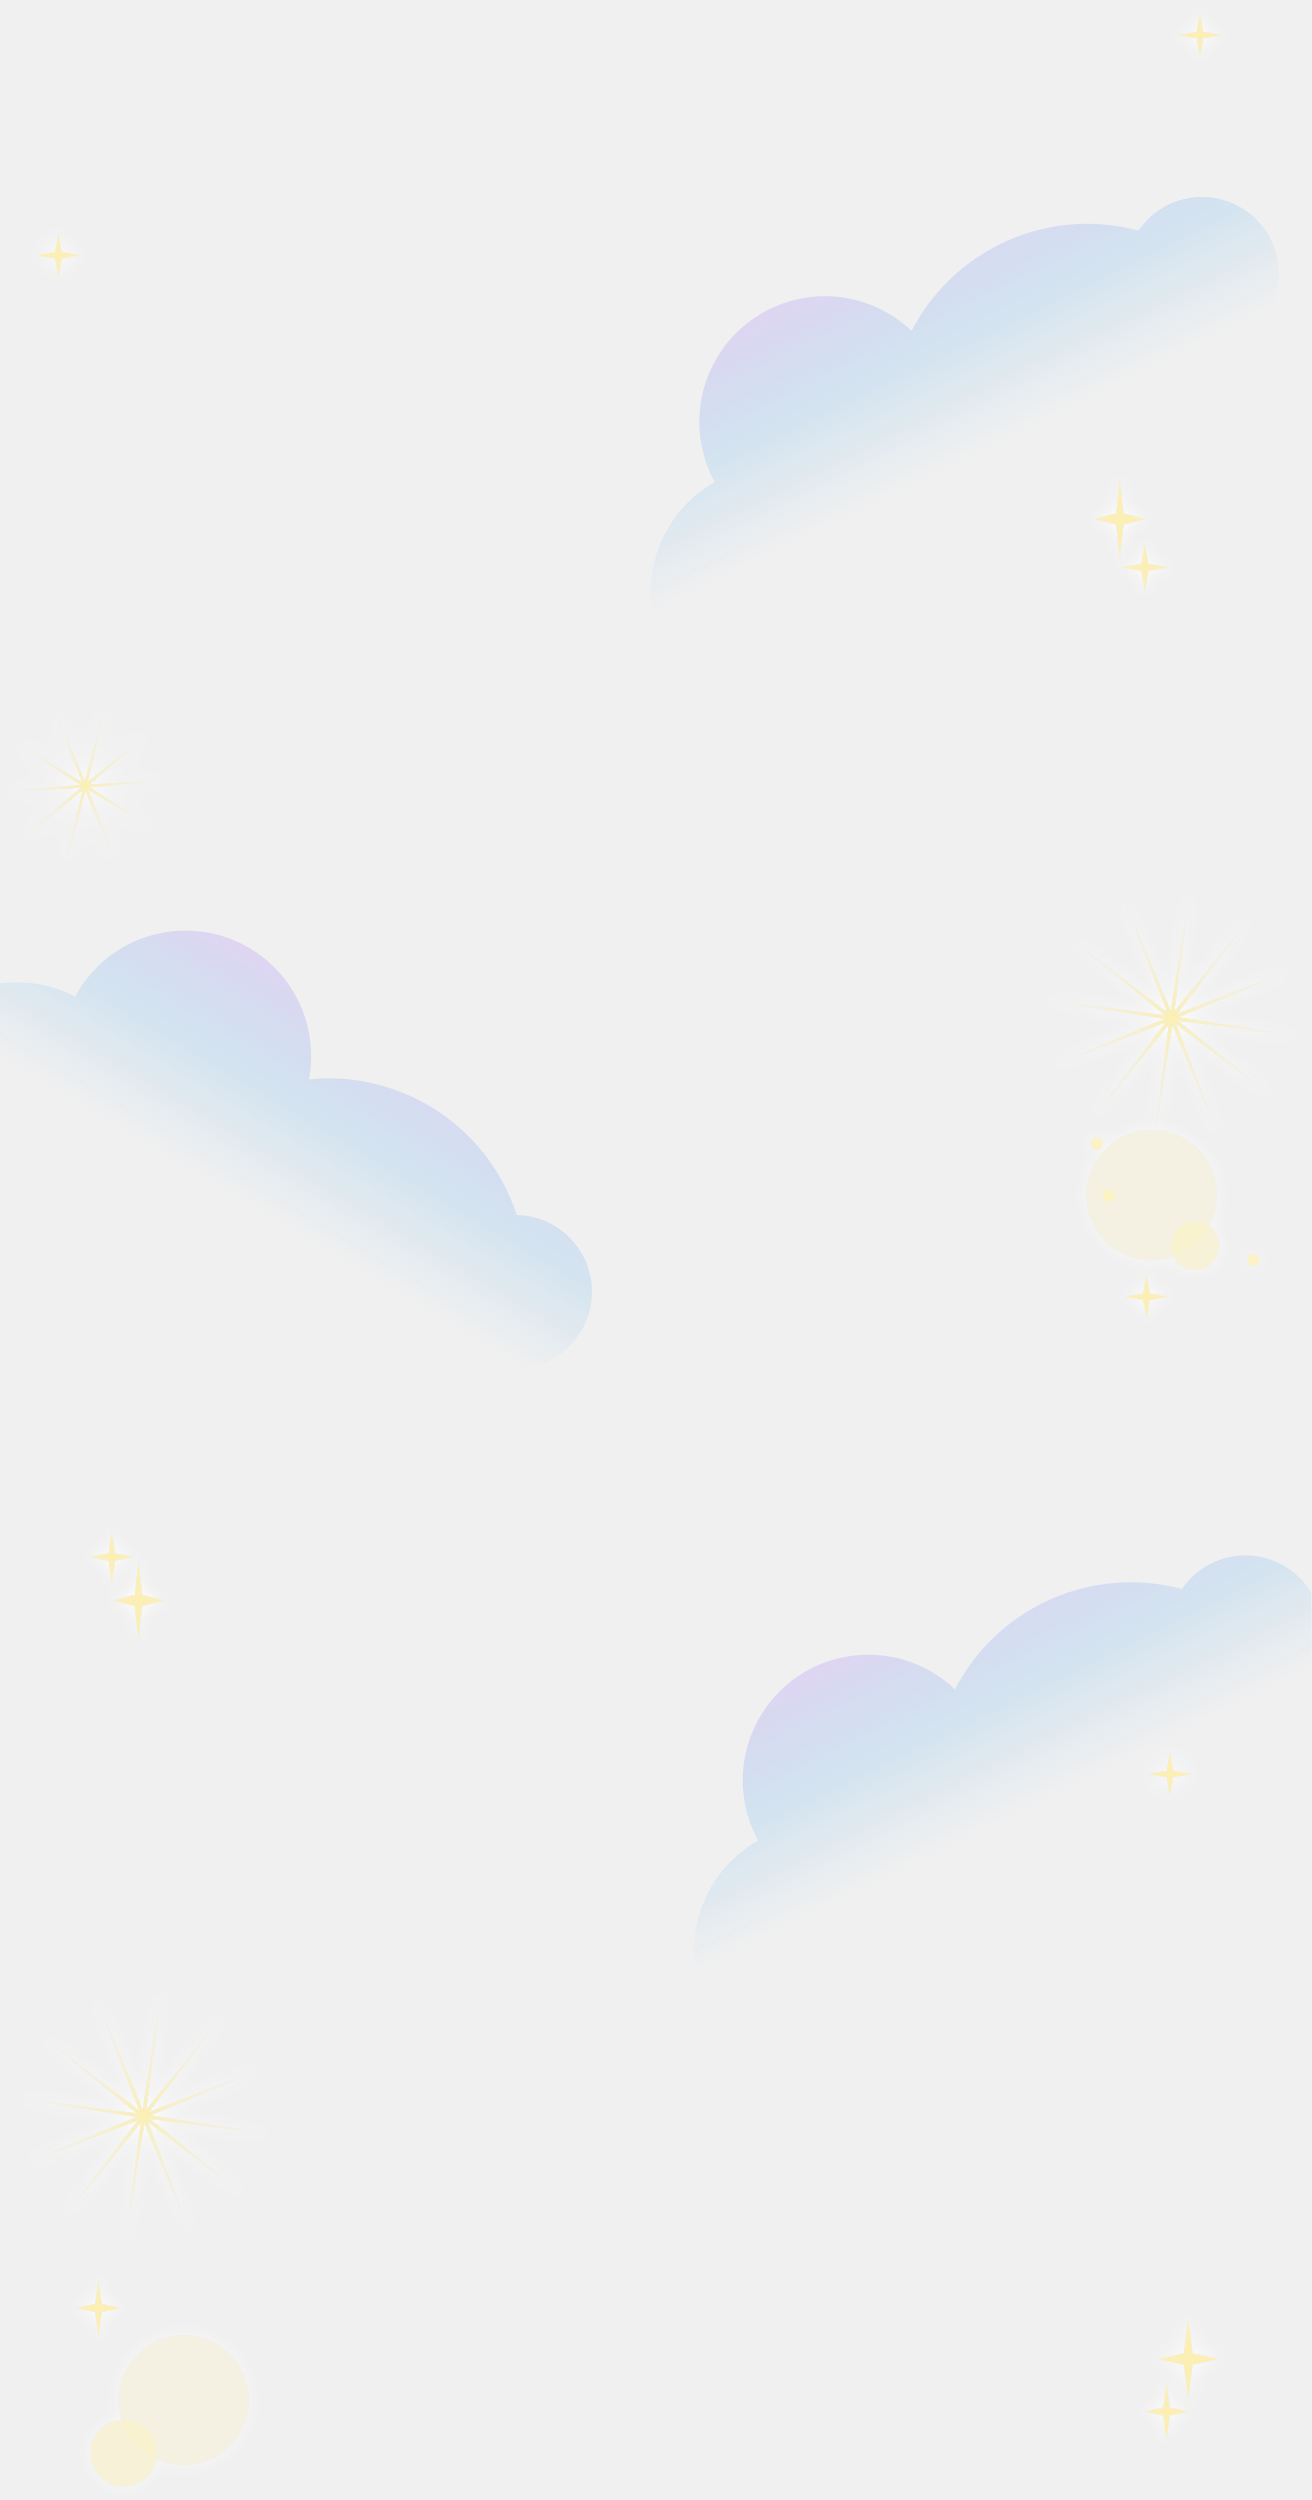
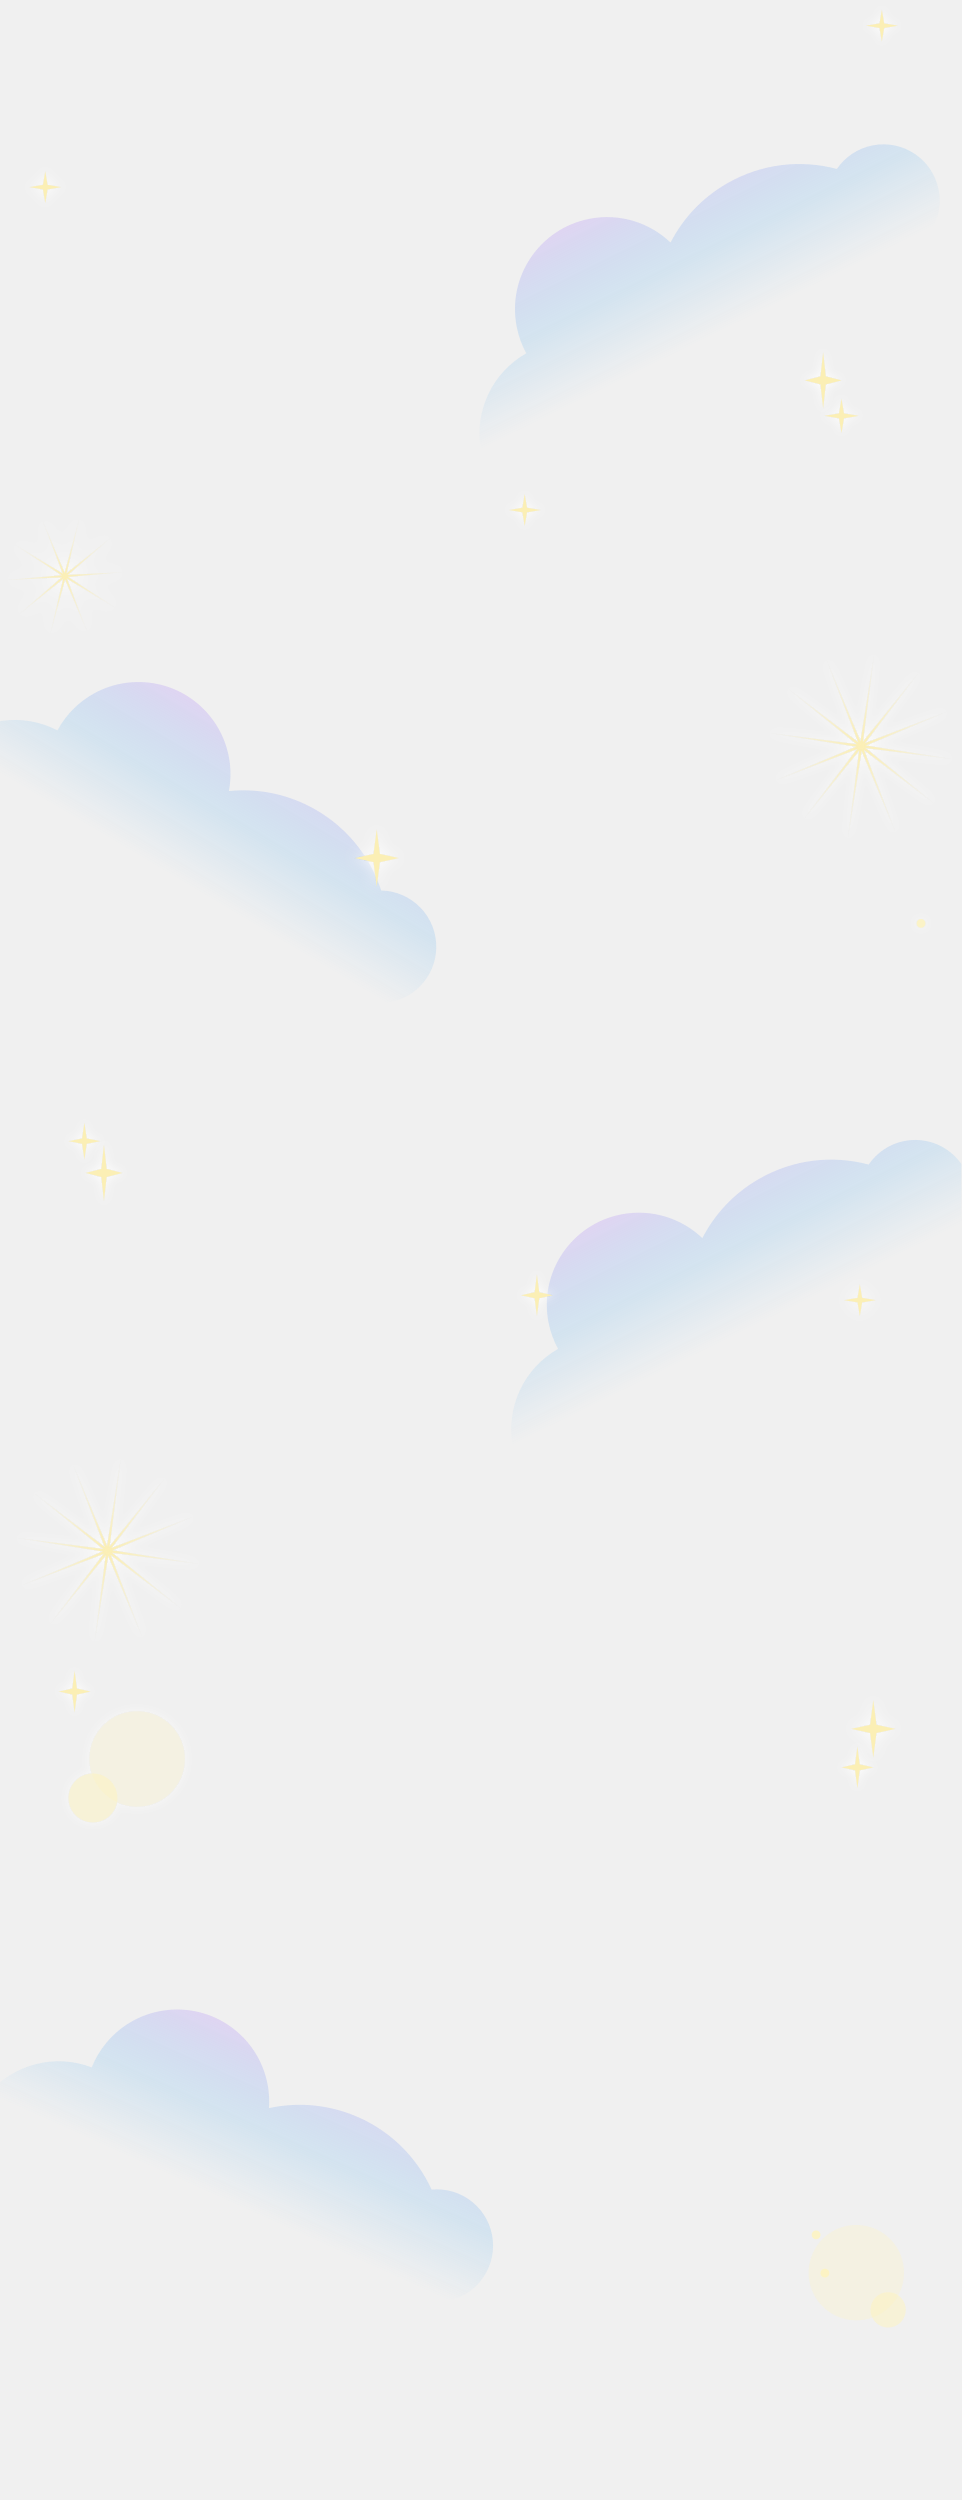
- <svg xmlns="http://www.w3.org/2000/svg" width="393" height="749" viewBox="0 0 393 749" fill="none">
-   <g clip-path="url(#clip0_1025_7866)">
-     <mask id="mask0_1025_7866" style="mask-type:luminance" maskUnits="userSpaceOnUse" x="0" y="0" width="393" height="749">
-       <path d="M393 0H0V749H393V0Z" fill="white" />
-     </mask>
-     <g mask="url(#mask0_1025_7866)">
-       <path fill-rule="evenodd" clip-rule="evenodd" d="M377.423 97.195C381.955 92.03 384.135 84.898 382.726 77.63C380.308 65.157 368.236 57.007 355.764 59.425C349.553 60.629 344.414 64.226 341.118 69.075C326.47 65.157 310.329 66.824 296.16 75.005C285.944 80.903 278.147 89.383 273.119 99.145C264.6 91.037 252.419 87.033 239.994 89.442C219.596 93.397 206.265 113.139 210.22 133.538C210.98 137.456 212.322 141.114 214.139 144.438C200.422 152.174 192.533 168.065 195.695 184.376C199.649 204.774 219.392 218.105 239.791 214.15C260.189 210.196 273.52 190.453 269.565 170.054C268.806 166.136 267.463 162.479 265.646 159.154C268.394 157.605 270.908 155.728 273.146 153.586C273.564 154.392 274.002 155.193 274.461 155.987C290.831 184.342 327.088 194.057 355.443 177.686C383.634 161.41 393.4 125.476 377.423 97.195Z" fill="url(#paint0_linear_1025_7866)" />
-       <path fill-rule="evenodd" clip-rule="evenodd" d="M390.423 504.195C394.955 499.03 397.135 491.898 395.726 484.63C393.308 472.158 381.237 464.007 368.764 466.425C362.553 467.629 357.414 471.226 354.118 476.075C339.47 472.157 323.329 473.824 309.16 482.005C298.944 487.903 291.147 496.383 286.119 506.145C277.6 498.037 265.419 494.033 252.994 496.442C232.596 500.396 219.265 520.139 223.22 540.538C223.98 544.456 225.322 548.114 227.139 551.438C213.422 559.174 205.533 575.065 208.695 591.376C212.649 611.774 232.392 625.105 252.791 621.15C273.189 617.196 286.52 597.453 282.565 577.054C281.806 573.136 280.463 569.479 278.646 566.154C281.394 564.605 283.908 562.728 286.146 560.586C286.564 561.392 287.002 562.193 287.461 562.987C303.831 591.342 340.088 601.057 368.443 584.686C396.634 568.41 406.4 532.476 390.423 504.195Z" fill="url(#paint1_linear_1025_7866)" />
-       <path fill-rule="evenodd" clip-rule="evenodd" d="M151.02 409.798C157.82 410.787 164.988 408.731 170.317 403.591C179.461 394.771 179.723 380.208 170.902 371.064C166.51 366.511 160.694 364.16 154.833 364.036C150.141 349.617 139.952 336.987 125.375 329.559C114.865 324.202 103.507 322.282 92.581 323.381C94.742 311.821 91.466 299.424 82.679 290.315C68.253 275.361 44.435 274.932 29.481 289.358C26.608 292.129 24.272 295.246 22.473 298.581C8.515 291.289 -9.11 293.327 -21.067 304.862C-36.022 319.288 -36.451 343.105 -22.025 358.06C-7.599 373.015 16.219 373.443 31.174 359.018C34.046 356.247 36.383 353.129 38.181 349.794C40.977 351.255 43.921 352.341 46.936 353.052C46.487 353.841 46.054 354.645 45.638 355.462C30.772 384.634 42.37 420.334 71.542 435.199C100.546 449.979 136.002 438.6 151.02 409.798Z" fill="url(#paint2_linear_1025_7866)" />
-       <g filter="url(#filter0_d_1025_7866)">
-         <path d="M336.686 269.314L350.77 303.091L356.446 266.938L351.756 303.232L374.748 274.761L352.538 303.847L386.686 290.686L352.909 304.77L389.062 310.446L352.768 305.755L381.239 328.748L352.153 306.538L365.314 340.686L351.23 306.909L345.554 343.062L350.244 306.768L327.252 335.239L349.462 306.153L315.314 319.314L349.091 305.229L312.938 299.554L349.232 304.244L320.761 281.252L349.847 303.462L336.686 269.314Z" fill="url(#paint3_radial_1025_7866)" />
-       </g>
-       <g filter="url(#filter1_d_1025_7866)">
-         <path d="M28.686 598.314L42.77 632.091L48.446 595.938L43.755 632.232L66.748 603.761L44.538 632.847L78.686 619.686L44.909 633.77L81.062 639.446L44.768 634.755L73.239 657.748L44.153 635.538L57.314 669.686L43.229 635.909L37.553 672.062L42.244 635.768L19.252 664.239L41.462 635.153L7.314 648.314L41.091 634.229L4.938 628.554L41.232 633.244L12.761 610.252L41.847 632.462L28.686 598.314Z" fill="url(#paint4_radial_1025_7866)" />
-       </g>
-       <g filter="url(#filter2_d_1025_7866)">
-         <path d="M17.5 70L18.419 75.581L24 76.5L18.419 77.419L17.5 83L16.581 77.419L11 76.5L16.581 75.581L17.5 70Z" fill="#FBEFB5" />
-       </g>
-       <g filter="url(#filter3_d_1025_7866)">
-         <path d="M359.5 4L360.419 9.581L366 10.5L360.419 11.419L359.5 17L358.581 11.419L353 10.5L358.581 9.581L359.5 4Z" fill="#FBEFB5" />
-       </g>
-       <g filter="url(#filter4_d_1025_7866)">
-         <path d="M343.5 382L344.419 387.581L350 388.5L344.419 389.419L343.5 395L342.581 389.419L337 388.5L342.581 387.581L343.5 382Z" fill="#FBEFB5" />
-       </g>
-       <g filter="url(#filter5_d_1025_7866)">
-         <path d="M29.5 683L30.419 690.298L36 691.5L30.419 692.702L29.5 700L28.581 692.702L23 691.5L28.581 690.298L29.5 683Z" fill="#FBEFB5" />
-       </g>
-       <g filter="url(#filter6_d_1025_7866)">
-         <path d="M344.498 377.561C355.266 377.875 364.25 369.399 364.563 358.631C364.876 347.863 356.4 338.88 345.632 338.567C334.864 338.253 325.881 346.729 325.568 357.497C325.255 368.265 333.73 377.248 344.498 377.561Z" fill="#FFF4B9" fill-opacity="0.25" />
-         <path d="M54.497 738.561C65.266 738.875 74.249 730.399 74.562 719.631C74.875 708.863 66.4 699.88 55.631 699.567C44.863 699.253 35.88 707.729 35.567 718.497C35.254 729.265 43.729 738.248 54.497 738.561Z" fill="#FFF4B9" fill-opacity="0.25" />
-         <path d="M358.074 380.491C362.059 380.491 365.289 377.261 365.289 373.276C365.289 369.291 362.059 366.061 358.074 366.061C354.09 366.061 350.859 369.291 350.859 373.276C350.859 377.261 354.09 380.491 358.074 380.491Z" fill="#FFF4B9" fill-opacity="0.45" />
-         <path d="M37 745C42.523 745 47 740.523 47 735C47 729.477 42.523 725 37 725C31.477 725 27 729.477 27 735C27 740.523 31.477 745 37 745Z" fill="#FFF4B9" fill-opacity="0.45" />
-         <path d="M375.509 379.289C376.505 379.289 377.312 378.481 377.312 377.485C377.312 376.489 376.505 375.681 375.509 375.681C374.513 375.681 373.705 376.489 373.705 377.485C373.705 378.481 374.513 379.289 375.509 379.289Z" fill="#FFF4B9" fill-opacity="0.75" />
-         <path d="M328.614 344.417C329.61 344.417 330.418 343.609 330.418 342.613C330.418 341.617 329.61 340.809 328.614 340.809C327.618 340.809 326.811 341.617 326.811 342.613C326.811 343.609 327.618 344.417 328.614 344.417Z" fill="#FFF4B9" fill-opacity="0.75" />
-         <path d="M332.221 360.05C333.217 360.05 334.025 359.242 334.025 358.246C334.025 357.25 333.217 356.442 332.221 356.442C331.225 356.442 330.417 357.25 330.417 358.246C330.417 359.242 331.225 360.05 332.221 360.05Z" fill="#FFF4B9" fill-opacity="0.75" />
-       </g>
-       <g filter="url(#filter7_d_1025_7866)">
-         <path d="M343 163L343.99 169.01L350 170L343.99 170.99L343 177L342.01 170.99L336 170L342.01 169.01L343 163Z" fill="#FBEFB5" />
-       </g>
-       <g filter="url(#filter8_d_1025_7866)">
-         <path d="M350.5 525L351.419 530.581L357 531.5L351.419 532.419L350.5 538L349.581 532.419L344 531.5L349.581 530.581L350.5 525Z" fill="#FBEFB5" />
-       </g>
-       <g filter="url(#filter9_d_1025_7866)">
-         <path d="M33.5 459L34.419 465.439L40 466.5L34.419 467.561L33.5 474L32.581 467.561L27 466.5L32.581 465.439L33.5 459Z" fill="#FBEFB5" />
-       </g>
-       <g filter="url(#filter10_d_1025_7866)">
-         <path d="M41.5 468L42.561 477.874L49 479.5L42.561 481.126L41.5 491L40.439 481.126L34 479.5L40.439 477.874L41.5 468Z" fill="#FBEFB5" />
-       </g>
-       <g filter="url(#filter11_d_1025_7866)">
-         <path d="M335.5 144L336.561 153.874L343 155.5L336.561 157.126L335.5 167L334.439 157.126L328 155.5L334.439 153.874L335.5 144Z" fill="#FBEFB5" />
-       </g>
-       <g filter="url(#filter12_d_1025_7866)">
-         <path d="M349.5 714L350.419 721.298L356 722.5L350.419 723.702L349.5 731L348.581 723.702L343 722.5L348.581 721.298L349.5 714Z" fill="#FBEFB5" />
-       </g>
-       <g filter="url(#filter13_d_1025_7866)">
-         <path d="M356 695L357.273 705.105L365 706.769L357.273 708.434L356 718.538L354.727 708.434L347 706.769L354.727 705.105L356 695Z" fill="#FBEFB5" />
-       </g>
-       <g filter="url(#filter14_d_1025_7866)">
-         <path d="M16.203 212.307L25.426 234.263L31.619 211.268L26.175 234.452L44.702 219.488L26.671 235.045L50.454 233.829L26.722 235.815L46.678 248.811L26.311 236.47L34.818 258.713L25.594 236.757L19.402 259.752L24.845 236.568L6.319 251.532L24.35 235.975L0.567 237.192L24.298 235.205L4.342 222.209L24.709 234.55L16.203 212.307Z" fill="url(#paint5_radial_1025_7866)" />
-       </g>
-     </g>
+ <svg xmlns="http://www.w3.org/2000/svg" width="393" height="1022" viewBox="0 0 393 1022" fill="none">
+   <g clip-path="url(#clip0_1241_7358)">
+     <path fill-rule="evenodd" clip-rule="evenodd" d="M378.423 97.195C382.955 92.03 385.135 84.898 383.726 77.63C381.308 65.157 369.237 57.007 356.764 59.425C350.553 60.629 345.414 64.226 342.118 69.075C327.47 65.157 311.329 66.824 297.16 75.005C286.944 80.903 279.147 89.383 274.119 99.145C265.6 91.037 253.419 87.033 240.994 89.442C220.596 93.397 207.265 113.139 211.22 133.538C211.98 137.456 213.322 141.114 215.139 144.438C201.422 152.174 193.533 168.065 196.695 184.376C200.649 204.774 220.392 218.105 240.791 214.15C261.189 210.196 274.52 190.453 270.565 170.054C269.806 166.136 268.463 162.479 266.646 159.154C269.394 157.605 271.908 155.728 274.146 153.586C274.564 154.392 275.002 155.193 275.461 155.987C291.831 184.342 328.088 194.057 356.443 177.686C384.634 161.41 394.4 125.476 378.423 97.195Z" fill="url(#paint0_linear_1241_7358)" />
+     <path fill-rule="evenodd" clip-rule="evenodd" d="M391.423 504.195C395.955 499.03 398.135 491.898 396.726 484.63C394.308 472.158 382.237 464.007 369.764 466.425C363.553 467.629 358.414 471.226 355.118 476.075C340.47 472.157 324.329 473.824 310.16 482.005C299.944 487.903 292.147 496.383 287.119 506.145C278.6 498.037 266.419 494.033 253.994 496.442C233.596 500.396 220.265 520.139 224.22 540.538C224.98 544.456 226.322 548.114 228.139 551.438C214.422 559.174 206.533 575.065 209.695 591.376C213.649 611.774 233.392 625.105 253.791 621.15C274.189 617.196 287.52 597.453 283.565 577.054C282.806 573.136 281.463 569.479 279.646 566.154C282.394 564.605 284.908 562.728 287.146 560.586C287.564 561.392 288.002 562.193 288.461 562.987C304.831 591.342 341.088 601.057 369.443 584.686C397.634 568.41 407.4 532.476 391.423 504.195Z" fill="url(#paint1_linear_1241_7358)" />
+     <path fill-rule="evenodd" clip-rule="evenodd" d="M152.019 409.798C158.819 410.787 165.988 408.731 171.316 403.591C180.46 394.771 180.722 380.208 171.901 371.064C167.509 366.511 161.693 364.16 155.832 364.036C151.14 349.617 140.951 336.987 126.374 329.559C115.864 324.202 104.506 322.282 93.58 323.381C95.741 311.821 92.465 299.424 83.678 290.315C69.252 275.361 45.435 274.932 30.48 289.358C27.608 292.129 25.271 295.246 23.473 298.581C9.514 291.289 -8.11 293.327 -20.068 304.862C-35.023 319.288 -35.451 343.105 -21.025 358.06C-6.599 373.015 17.218 373.443 32.173 359.018C35.046 356.247 37.382 353.129 39.181 349.794C41.977 351.255 44.92 352.341 47.935 353.052C47.487 353.841 47.054 354.645 46.637 355.462C31.772 384.634 43.369 420.334 72.541 435.199C101.545 449.979 137.001 438.6 152.019 409.798Z" fill="url(#paint2_linear_1241_7358)" />
+     <g filter="url(#filter0_d_1241_7358)">
+       <path d="M337.686 269.314L351.77 303.091L357.446 266.938L352.756 303.232L375.747 274.761L353.538 303.847L387.686 290.686L353.909 304.77L390.062 310.446L353.768 305.755L382.239 328.748L353.153 306.538L366.314 340.686L352.23 306.909L346.553 343.062L351.243 306.768L328.252 335.239L350.462 306.153L316.314 319.314L350.091 305.229L313.938 299.554L350.232 304.244L321.76 281.252L350.846 303.462L337.686 269.314Z" fill="url(#paint3_radial_1241_7358)" />
+     </g>
+     <g filter="url(#filter1_d_1241_7358)">
+       <path d="M29.685 598.314L43.77 632.091L49.446 595.938L44.755 632.232L67.747 603.761L45.538 632.847L79.685 619.686L45.908 633.77L82.061 639.446L45.767 634.755L74.238 657.748L45.153 635.538L58.313 669.686L44.229 635.909L38.553 672.062L43.244 635.768L20.252 664.239L42.461 635.153L8.314 648.314L42.091 634.229L5.938 628.554L42.232 633.244L13.76 610.252L42.846 632.462L29.685 598.314Z" fill="url(#paint4_radial_1241_7358)" />
+     </g>
+     <g filter="url(#filter2_d_1241_7358)">
+       <path d="M18.5 70L19.419 75.581L25 76.5L19.419 77.419L18.5 83L17.581 77.419L12 76.5L17.581 75.581L18.5 70Z" fill="#FBEFB5" />
+     </g>
+     <g filter="url(#filter3_d_1241_7358)">
+       <path d="M360.5 4L361.419 9.581L367 10.5L361.419 11.419L360.5 17L359.581 11.419L354 10.5L359.581 9.581L360.5 4Z" fill="#FBEFB5" />
+     </g>
+     <g filter="url(#filter4_d_1241_7358)">
+       <path d="M214.5 202L215.419 207.581L221 208.5L215.419 209.419L214.5 215L213.581 209.419L208 208.5L213.581 207.581L214.5 202Z" fill="#FBEFB5" />
+     </g>
+     <g filter="url(#filter5_d_1241_7358)">
+       <path d="M30.5 683L31.419 690.298L37 691.5L31.419 692.702L30.5 700L29.581 692.702L24 691.5L29.581 690.298L30.5 683Z" fill="#FBEFB5" />
+     </g>
+     <g filter="url(#filter6_d_1241_7358)">
+       <path d="M55.496 738.561C66.264 738.875 75.248 730.399 75.561 719.631C75.874 708.863 67.398 699.88 56.63 699.567C45.862 699.253 36.879 707.729 36.566 718.497C36.253 729.265 44.728 738.248 55.496 738.561Z" fill="#FFF4B9" fill-opacity="0.25" />
+       <path d="M38 745C43.523 745 48 740.523 48 735C48 729.477 43.523 725 38 725C32.477 725 28 729.477 28 735C28 740.523 32.477 745 38 745Z" fill="#FFF4B9" fill-opacity="0.45" />
+       <path d="M376.509 379.289C377.505 379.289 378.312 378.481 378.312 377.485C378.312 376.489 377.505 375.681 376.509 375.681C375.513 375.681 374.705 376.489 374.705 377.485C374.705 378.481 375.513 379.289 376.509 379.289Z" fill="#FFF4B9" fill-opacity="0.75" />
+     </g>
+     <g filter="url(#filter7_d_1241_7358)">
+       <path d="M344 163L344.99 169.01L351 170L344.99 170.99L344 177L343.01 170.99L337 170L343.01 169.01L344 163Z" fill="#FBEFB5" />
+     </g>
+     <g filter="url(#filter8_d_1241_7358)">
+       <path d="M351.5 525L352.419 530.581L358 531.5L352.419 532.419L351.5 538L350.581 532.419L345 531.5L350.581 530.581L351.5 525Z" fill="#FBEFB5" />
+     </g>
+     <g filter="url(#filter9_d_1241_7358)">
+       <path d="M34.5 459L35.419 465.439L41 466.5L35.419 467.561L34.5 474L33.581 467.561L28 466.5L33.581 465.439L34.5 459Z" fill="#FBEFB5" />
+     </g>
+     <g filter="url(#filter10_d_1241_7358)">
+       <path d="M42.5 468L43.561 477.874L50 479.5L43.561 481.126L42.5 491L41.439 481.126L35 479.5L41.439 477.874L42.5 468Z" fill="#FBEFB5" />
+     </g>
+     <g filter="url(#filter11_d_1241_7358)">
+       <path d="M336.5 144L337.561 153.874L344 155.5L337.561 157.126L336.5 167L335.439 157.126L329 155.5L335.439 153.874L336.5 144Z" fill="#FBEFB5" />
+     </g>
+     <g filter="url(#filter12_d_1241_7358)">
+       <path d="M350.5 714L351.419 721.298L357 722.5L351.419 723.702L350.5 731L349.581 723.702L344 722.5L349.581 721.298L350.5 714Z" fill="#FBEFB5" />
+     </g>
+     <g filter="url(#filter13_d_1241_7358)">
+       <path d="M357 695L358.273 705.105L366 706.769L358.273 708.434L357 718.538L355.727 708.434L348 706.769L355.727 705.105L357 695Z" fill="#FBEFB5" />
+     </g>
+     <g filter="url(#filter14_d_1241_7358)">
+       <path d="M219.5 521L220.419 528.298L226 529.5L220.419 530.702L219.5 538L218.581 530.702L213 529.5L218.581 528.298L219.5 521Z" fill="#FBEFB5" />
+     </g>
+     <g filter="url(#filter15_d_1241_7358)">
+       <path d="M154 339L155.273 349.105L163 350.769L155.273 352.434L154 362.538L152.727 352.434L145 350.769L152.727 349.105L154 339Z" fill="#FBEFB5" />
+     </g>
+     <g filter="url(#filter16_d_1241_7358)">
+       <path d="M17.203 212.307L26.426 234.263L32.618 211.268L27.175 234.452L45.701 219.488L27.67 235.045L51.453 233.829L27.722 235.815L47.678 248.811L27.311 236.47L35.817 258.713L26.594 236.757L20.401 259.752L25.845 236.568L7.319 251.532L25.35 235.975L1.566 237.192L25.298 235.205L5.342 222.209L25.709 234.55L17.203 212.307Z" fill="url(#paint5_radial_1241_7358)" />
+     </g>
+     <path d="M349.498 948.561C360.266 948.875 369.25 940.399 369.563 929.631C369.876 918.863 361.4 909.88 350.632 909.567C339.864 909.253 330.881 917.729 330.568 928.497C330.255 939.265 338.73 948.248 349.498 948.561Z" fill="#FFF4B9" fill-opacity="0.25" />
+     <path d="M363.074 951.491C367.059 951.491 370.289 948.261 370.289 944.276C370.289 940.291 367.059 937.061 363.074 937.061C359.09 937.061 355.859 940.291 355.859 944.276C355.859 948.261 359.09 951.491 363.074 951.491Z" fill="#FFF4B9" fill-opacity="0.45" />
+     <path d="M333.614 915.418C334.61 915.418 335.418 914.61 335.418 913.614C335.418 912.618 334.61 911.81 333.614 911.81C332.618 911.81 331.811 912.618 331.811 913.614C331.811 914.61 332.618 915.418 333.614 915.418Z" fill="#FFF4B9" fill-opacity="0.75" />
+     <path d="M337.222 931.05C338.218 931.05 339.025 930.242 339.025 929.246C339.025 928.25 338.218 927.442 337.222 927.442C336.226 927.442 335.418 928.25 335.418 929.246C335.418 930.242 336.226 931.05 337.222 931.05Z" fill="#FFF4B9" fill-opacity="0.75" />
+     <path fill-rule="evenodd" clip-rule="evenodd" d="M177.857 941.006C184.725 941.214 191.613 938.356 196.321 932.643C204.402 922.839 203.004 908.341 193.2 900.26C188.319 896.237 182.273 894.563 176.435 895.107C170.133 881.316 158.573 869.928 143.245 864.207C132.193 860.082 120.69 859.467 109.96 861.802C110.791 850.072 106.126 838.128 96.359 830.079C80.325 816.864 56.612 819.149 43.397 835.184C40.859 838.264 38.892 841.627 37.485 845.145C22.787 839.489 5.509 843.52 -5.057 856.341C-18.273 872.375 -15.987 896.087 0.047 909.302C16.081 922.518 39.793 920.232 53.009 904.198C55.548 901.118 57.514 897.755 58.92 894.237C61.864 895.37 64.912 896.114 67.99 896.477C67.633 897.312 67.294 898.16 66.975 899.019C55.526 929.694 71.112 963.841 101.787 975.289C132.284 986.672 166.215 971.331 177.857 941.006Z" fill="url(#paint6_linear_1241_7358)" />
  </g>
  <defs>
-     <filter id="filter0_d_1025_7866" x="308.938" y="262.938" width="84.124" height="84.124" filterUnits="userSpaceOnUse" color-interpolation-filters="sRGB">
-       <feFlood flood-opacity="0" result="BackgroundImageFix" />
-       <feColorMatrix in="SourceAlpha" type="matrix" values="0 0 0 0 0 0 0 0 0 0 0 0 0 0 0 0 0 0 127 0" result="hardAlpha" />
-       <feOffset />
-       <feGaussianBlur stdDeviation="2" />
-       <feComposite in2="hardAlpha" operator="out" />
-       <feColorMatrix type="matrix" values="0 0 0 0 1 0 0 0 0 1 0 0 0 0 1 0 0 0 1 0" />
-       <feBlend mode="normal" in2="BackgroundImageFix" result="effect1_dropShadow_1025_7866" />
-       <feBlend mode="normal" in="SourceGraphic" in2="effect1_dropShadow_1025_7866" result="shape" />
-     </filter>
-     <filter id="filter1_d_1025_7866" x="0.938" y="591.938" width="84.124" height="84.124" filterUnits="userSpaceOnUse" color-interpolation-filters="sRGB">
-       <feFlood flood-opacity="0" result="BackgroundImageFix" />
-       <feColorMatrix in="SourceAlpha" type="matrix" values="0 0 0 0 0 0 0 0 0 0 0 0 0 0 0 0 0 0 127 0" result="hardAlpha" />
-       <feOffset />
-       <feGaussianBlur stdDeviation="2" />
-       <feComposite in2="hardAlpha" operator="out" />
-       <feColorMatrix type="matrix" values="0 0 0 0 1 0 0 0 0 1 0 0 0 0 1 0 0 0 1 0" />
-       <feBlend mode="normal" in2="BackgroundImageFix" result="effect1_dropShadow_1025_7866" />
-       <feBlend mode="normal" in="SourceGraphic" in2="effect1_dropShadow_1025_7866" result="shape" />
-     </filter>
-     <filter id="filter2_d_1025_7866" x="6" y="65" width="23" height="23" filterUnits="userSpaceOnUse" color-interpolation-filters="sRGB">
+     <filter id="filter0_d_1241_7358" x="309.938" y="262.938" width="84.125" height="84.124" filterUnits="userSpaceOnUse" color-interpolation-filters="sRGB">
+       <feFlood flood-opacity="0" result="BackgroundImageFix" />
+       <feColorMatrix in="SourceAlpha" type="matrix" values="0 0 0 0 0 0 0 0 0 0 0 0 0 0 0 0 0 0 127 0" result="hardAlpha" />
+       <feOffset />
+       <feGaussianBlur stdDeviation="2" />
+       <feComposite in2="hardAlpha" operator="out" />
+       <feColorMatrix type="matrix" values="0 0 0 0 1 0 0 0 0 1 0 0 0 0 1 0 0 0 1 0" />
+       <feBlend mode="normal" in2="BackgroundImageFix" result="effect1_dropShadow_1241_7358" />
+       <feBlend mode="normal" in="SourceGraphic" in2="effect1_dropShadow_1241_7358" result="shape" />
+     </filter>
+     <filter id="filter1_d_1241_7358" x="1.938" y="591.938" width="84.123" height="84.124" filterUnits="userSpaceOnUse" color-interpolation-filters="sRGB">
+       <feFlood flood-opacity="0" result="BackgroundImageFix" />
+       <feColorMatrix in="SourceAlpha" type="matrix" values="0 0 0 0 0 0 0 0 0 0 0 0 0 0 0 0 0 0 127 0" result="hardAlpha" />
+       <feOffset />
+       <feGaussianBlur stdDeviation="2" />
+       <feComposite in2="hardAlpha" operator="out" />
+       <feColorMatrix type="matrix" values="0 0 0 0 1 0 0 0 0 1 0 0 0 0 1 0 0 0 1 0" />
+       <feBlend mode="normal" in2="BackgroundImageFix" result="effect1_dropShadow_1241_7358" />
+       <feBlend mode="normal" in="SourceGraphic" in2="effect1_dropShadow_1241_7358" result="shape" />
+     </filter>
+     <filter id="filter2_d_1241_7358" x="7" y="65" width="23" height="23" filterUnits="userSpaceOnUse" color-interpolation-filters="sRGB">
      <feFlood flood-opacity="0" result="BackgroundImageFix" />
      <feColorMatrix in="SourceAlpha" type="matrix" values="0 0 0 0 0 0 0 0 0 0 0 0 0 0 0 0 0 0 127 0" result="hardAlpha" />
      <feOffset />
      <feGaussianBlur stdDeviation="2.5" />
      <feComposite in2="hardAlpha" operator="out" />
      <feColorMatrix type="matrix" values="0 0 0 0 1 0 0 0 0 1 0 0 0 0 1 0 0 0 1 0" />
-       <feBlend mode="normal" in2="BackgroundImageFix" result="effect1_dropShadow_1025_7866" />
-       <feBlend mode="normal" in="SourceGraphic" in2="effect1_dropShadow_1025_7866" result="shape" />
-     </filter>
-     <filter id="filter3_d_1025_7866" x="349" y="0" width="21" height="21" filterUnits="userSpaceOnUse" color-interpolation-filters="sRGB">
-       <feFlood flood-opacity="0" result="BackgroundImageFix" />
-       <feColorMatrix in="SourceAlpha" type="matrix" values="0 0 0 0 0 0 0 0 0 0 0 0 0 0 0 0 0 0 127 0" result="hardAlpha" />
-       <feOffset />
-       <feGaussianBlur stdDeviation="2" />
-       <feComposite in2="hardAlpha" operator="out" />
-       <feColorMatrix type="matrix" values="0 0 0 0 1 0 0 0 0 1 0 0 0 0 1 0 0 0 1 0" />
-       <feBlend mode="normal" in2="BackgroundImageFix" result="effect1_dropShadow_1025_7866" />
-       <feBlend mode="normal" in="SourceGraphic" in2="effect1_dropShadow_1025_7866" result="shape" />
-     </filter>
-     <filter id="filter4_d_1025_7866" x="333" y="378" width="21" height="21" filterUnits="userSpaceOnUse" color-interpolation-filters="sRGB">
-       <feFlood flood-opacity="0" result="BackgroundImageFix" />
-       <feColorMatrix in="SourceAlpha" type="matrix" values="0 0 0 0 0 0 0 0 0 0 0 0 0 0 0 0 0 0 127 0" result="hardAlpha" />
-       <feOffset />
-       <feGaussianBlur stdDeviation="2" />
-       <feComposite in2="hardAlpha" operator="out" />
-       <feColorMatrix type="matrix" values="0 0 0 0 1 0 0 0 0 1 0 0 0 0 1 0 0 0 1 0" />
-       <feBlend mode="normal" in2="BackgroundImageFix" result="effect1_dropShadow_1025_7866" />
-       <feBlend mode="normal" in="SourceGraphic" in2="effect1_dropShadow_1025_7866" result="shape" />
-     </filter>
-     <filter id="filter5_d_1025_7866" x="19" y="679" width="21" height="25" filterUnits="userSpaceOnUse" color-interpolation-filters="sRGB">
-       <feFlood flood-opacity="0" result="BackgroundImageFix" />
-       <feColorMatrix in="SourceAlpha" type="matrix" values="0 0 0 0 0 0 0 0 0 0 0 0 0 0 0 0 0 0 127 0" result="hardAlpha" />
-       <feOffset />
-       <feGaussianBlur stdDeviation="2" />
-       <feComposite in2="hardAlpha" operator="out" />
-       <feColorMatrix type="matrix" values="0 0 0 0 1 0 0 0 0 1 0 0 0 0 1 0 0 0 1 0" />
-       <feBlend mode="normal" in2="BackgroundImageFix" result="effect1_dropShadow_1025_7866" />
-       <feBlend mode="normal" in="SourceGraphic" in2="effect1_dropShadow_1025_7866" result="shape" />
-     </filter>
-     <filter id="filter6_d_1025_7866" x="23" y="334.559" width="358.312" height="414.441" filterUnits="userSpaceOnUse" color-interpolation-filters="sRGB">
+       <feBlend mode="normal" in2="BackgroundImageFix" result="effect1_dropShadow_1241_7358" />
+       <feBlend mode="normal" in="SourceGraphic" in2="effect1_dropShadow_1241_7358" result="shape" />
+     </filter>
+     <filter id="filter3_d_1241_7358" x="350" y="0" width="21" height="21" filterUnits="userSpaceOnUse" color-interpolation-filters="sRGB">
+       <feFlood flood-opacity="0" result="BackgroundImageFix" />
+       <feColorMatrix in="SourceAlpha" type="matrix" values="0 0 0 0 0 0 0 0 0 0 0 0 0 0 0 0 0 0 127 0" result="hardAlpha" />
+       <feOffset />
+       <feGaussianBlur stdDeviation="2" />
+       <feComposite in2="hardAlpha" operator="out" />
+       <feColorMatrix type="matrix" values="0 0 0 0 1 0 0 0 0 1 0 0 0 0 1 0 0 0 1 0" />
+       <feBlend mode="normal" in2="BackgroundImageFix" result="effect1_dropShadow_1241_7358" />
+       <feBlend mode="normal" in="SourceGraphic" in2="effect1_dropShadow_1241_7358" result="shape" />
+     </filter>
+     <filter id="filter4_d_1241_7358" x="204" y="198" width="21" height="21" filterUnits="userSpaceOnUse" color-interpolation-filters="sRGB">
+       <feFlood flood-opacity="0" result="BackgroundImageFix" />
+       <feColorMatrix in="SourceAlpha" type="matrix" values="0 0 0 0 0 0 0 0 0 0 0 0 0 0 0 0 0 0 127 0" result="hardAlpha" />
+       <feOffset />
+       <feGaussianBlur stdDeviation="2" />
+       <feComposite in2="hardAlpha" operator="out" />
+       <feColorMatrix type="matrix" values="0 0 0 0 1 0 0 0 0 1 0 0 0 0 1 0 0 0 1 0" />
+       <feBlend mode="normal" in2="BackgroundImageFix" result="effect1_dropShadow_1241_7358" />
+       <feBlend mode="normal" in="SourceGraphic" in2="effect1_dropShadow_1241_7358" result="shape" />
+     </filter>
+     <filter id="filter5_d_1241_7358" x="20" y="679" width="21" height="25" filterUnits="userSpaceOnUse" color-interpolation-filters="sRGB">
+       <feFlood flood-opacity="0" result="BackgroundImageFix" />
+       <feColorMatrix in="SourceAlpha" type="matrix" values="0 0 0 0 0 0 0 0 0 0 0 0 0 0 0 0 0 0 127 0" result="hardAlpha" />
+       <feOffset />
+       <feGaussianBlur stdDeviation="2" />
+       <feComposite in2="hardAlpha" operator="out" />
+       <feColorMatrix type="matrix" values="0 0 0 0 1 0 0 0 0 1 0 0 0 0 1 0 0 0 1 0" />
+       <feBlend mode="normal" in2="BackgroundImageFix" result="effect1_dropShadow_1241_7358" />
+       <feBlend mode="normal" in="SourceGraphic" in2="effect1_dropShadow_1241_7358" result="shape" />
+     </filter>
+     <filter id="filter6_d_1241_7358" x="24" y="371.681" width="358.312" height="377.319" filterUnits="userSpaceOnUse" color-interpolation-filters="sRGB">
      <feFlood flood-opacity="0" result="BackgroundImageFix" />
      <feColorMatrix in="SourceAlpha" type="matrix" values="0 0 0 0 0 0 0 0 0 0 0 0 0 0 0 0 0 0 127 0" result="hardAlpha" />
      <feOffset />
      <feGaussianBlur stdDeviation="2" />
      <feComposite in2="hardAlpha" operator="out" />
      <feColorMatrix type="matrix" values="0 0 0 0 1 0 0 0 0 1 0 0 0 0 1 0 0 0 0.5 0" />
-       <feBlend mode="normal" in2="BackgroundImageFix" result="effect1_dropShadow_1025_7866" />
-       <feBlend mode="normal" in="SourceGraphic" in2="effect1_dropShadow_1025_7866" result="shape" />
-     </filter>
-     <filter id="filter7_d_1025_7866" x="332" y="159" width="22" height="22" filterUnits="userSpaceOnUse" color-interpolation-filters="sRGB">
-       <feFlood flood-opacity="0" result="BackgroundImageFix" />
-       <feColorMatrix in="SourceAlpha" type="matrix" values="0 0 0 0 0 0 0 0 0 0 0 0 0 0 0 0 0 0 127 0" result="hardAlpha" />
-       <feOffset />
-       <feGaussianBlur stdDeviation="2" />
-       <feComposite in2="hardAlpha" operator="out" />
-       <feColorMatrix type="matrix" values="0 0 0 0 1 0 0 0 0 1 0 0 0 0 1 0 0 0 1 0" />
-       <feBlend mode="normal" in2="BackgroundImageFix" result="effect1_dropShadow_1025_7866" />
-       <feBlend mode="normal" in="SourceGraphic" in2="effect1_dropShadow_1025_7866" result="shape" />
-     </filter>
-     <filter id="filter8_d_1025_7866" x="338" y="519" width="25" height="25" filterUnits="userSpaceOnUse" color-interpolation-filters="sRGB">
+       <feBlend mode="normal" in2="BackgroundImageFix" result="effect1_dropShadow_1241_7358" />
+       <feBlend mode="normal" in="SourceGraphic" in2="effect1_dropShadow_1241_7358" result="shape" />
+     </filter>
+     <filter id="filter7_d_1241_7358" x="333" y="159" width="22" height="22" filterUnits="userSpaceOnUse" color-interpolation-filters="sRGB">
+       <feFlood flood-opacity="0" result="BackgroundImageFix" />
+       <feColorMatrix in="SourceAlpha" type="matrix" values="0 0 0 0 0 0 0 0 0 0 0 0 0 0 0 0 0 0 127 0" result="hardAlpha" />
+       <feOffset />
+       <feGaussianBlur stdDeviation="2" />
+       <feComposite in2="hardAlpha" operator="out" />
+       <feColorMatrix type="matrix" values="0 0 0 0 1 0 0 0 0 1 0 0 0 0 1 0 0 0 1 0" />
+       <feBlend mode="normal" in2="BackgroundImageFix" result="effect1_dropShadow_1241_7358" />
+       <feBlend mode="normal" in="SourceGraphic" in2="effect1_dropShadow_1241_7358" result="shape" />
+     </filter>
+     <filter id="filter8_d_1241_7358" x="339" y="519" width="25" height="25" filterUnits="userSpaceOnUse" color-interpolation-filters="sRGB">
      <feFlood flood-opacity="0" result="BackgroundImageFix" />
      <feColorMatrix in="SourceAlpha" type="matrix" values="0 0 0 0 0 0 0 0 0 0 0 0 0 0 0 0 0 0 127 0" result="hardAlpha" />
      <feOffset />
      <feGaussianBlur stdDeviation="3" />
      <feComposite in2="hardAlpha" operator="out" />
      <feColorMatrix type="matrix" values="0 0 0 0 1 0 0 0 0 1 0 0 0 0 1 0 0 0 1 0" />
-       <feBlend mode="normal" in2="BackgroundImageFix" result="effect1_dropShadow_1025_7866" />
-       <feBlend mode="normal" in="SourceGraphic" in2="effect1_dropShadow_1025_7866" result="shape" />
-     </filter>
-     <filter id="filter9_d_1025_7866" x="23" y="455" width="21" height="23" filterUnits="userSpaceOnUse" color-interpolation-filters="sRGB">
-       <feFlood flood-opacity="0" result="BackgroundImageFix" />
-       <feColorMatrix in="SourceAlpha" type="matrix" values="0 0 0 0 0 0 0 0 0 0 0 0 0 0 0 0 0 0 127 0" result="hardAlpha" />
-       <feOffset />
-       <feGaussianBlur stdDeviation="2" />
-       <feComposite in2="hardAlpha" operator="out" />
-       <feColorMatrix type="matrix" values="0 0 0 0 1 0 0 0 0 1 0 0 0 0 1 0 0 0 1 0" />
-       <feBlend mode="normal" in2="BackgroundImageFix" result="effect1_dropShadow_1025_7866" />
-       <feBlend mode="normal" in="SourceGraphic" in2="effect1_dropShadow_1025_7866" result="shape" />
-     </filter>
-     <filter id="filter10_d_1025_7866" x="30" y="464" width="23" height="31" filterUnits="userSpaceOnUse" color-interpolation-filters="sRGB">
-       <feFlood flood-opacity="0" result="BackgroundImageFix" />
-       <feColorMatrix in="SourceAlpha" type="matrix" values="0 0 0 0 0 0 0 0 0 0 0 0 0 0 0 0 0 0 127 0" result="hardAlpha" />
-       <feOffset />
-       <feGaussianBlur stdDeviation="2" />
-       <feComposite in2="hardAlpha" operator="out" />
-       <feColorMatrix type="matrix" values="0 0 0 0 1 0 0 0 0 1 0 0 0 0 1 0 0 0 1 0" />
-       <feBlend mode="normal" in2="BackgroundImageFix" result="effect1_dropShadow_1025_7866" />
-       <feBlend mode="normal" in="SourceGraphic" in2="effect1_dropShadow_1025_7866" result="shape" />
-     </filter>
-     <filter id="filter11_d_1025_7866" x="324" y="140" width="23" height="31" filterUnits="userSpaceOnUse" color-interpolation-filters="sRGB">
-       <feFlood flood-opacity="0" result="BackgroundImageFix" />
-       <feColorMatrix in="SourceAlpha" type="matrix" values="0 0 0 0 0 0 0 0 0 0 0 0 0 0 0 0 0 0 127 0" result="hardAlpha" />
-       <feOffset />
-       <feGaussianBlur stdDeviation="2" />
-       <feComposite in2="hardAlpha" operator="out" />
-       <feColorMatrix type="matrix" values="0 0 0 0 1 0 0 0 0 1 0 0 0 0 1 0 0 0 1 0" />
-       <feBlend mode="normal" in2="BackgroundImageFix" result="effect1_dropShadow_1025_7866" />
-       <feBlend mode="normal" in="SourceGraphic" in2="effect1_dropShadow_1025_7866" result="shape" />
-     </filter>
-     <filter id="filter12_d_1025_7866" x="339" y="710" width="21" height="25" filterUnits="userSpaceOnUse" color-interpolation-filters="sRGB">
-       <feFlood flood-opacity="0" result="BackgroundImageFix" />
-       <feColorMatrix in="SourceAlpha" type="matrix" values="0 0 0 0 0 0 0 0 0 0 0 0 0 0 0 0 0 0 127 0" result="hardAlpha" />
-       <feOffset />
-       <feGaussianBlur stdDeviation="2" />
-       <feComposite in2="hardAlpha" operator="out" />
-       <feColorMatrix type="matrix" values="0 0 0 0 1 0 0 0 0 1 0 0 0 0 1 0 0 0 1 0" />
-       <feBlend mode="normal" in2="BackgroundImageFix" result="effect1_dropShadow_1025_7866" />
-       <feBlend mode="normal" in="SourceGraphic" in2="effect1_dropShadow_1025_7866" result="shape" />
-     </filter>
-     <filter id="filter13_d_1025_7866" x="341.462" y="689.462" width="29.077" height="34.615" filterUnits="userSpaceOnUse" color-interpolation-filters="sRGB">
+       <feBlend mode="normal" in2="BackgroundImageFix" result="effect1_dropShadow_1241_7358" />
+       <feBlend mode="normal" in="SourceGraphic" in2="effect1_dropShadow_1241_7358" result="shape" />
+     </filter>
+     <filter id="filter9_d_1241_7358" x="24" y="455" width="21" height="23" filterUnits="userSpaceOnUse" color-interpolation-filters="sRGB">
+       <feFlood flood-opacity="0" result="BackgroundImageFix" />
+       <feColorMatrix in="SourceAlpha" type="matrix" values="0 0 0 0 0 0 0 0 0 0 0 0 0 0 0 0 0 0 127 0" result="hardAlpha" />
+       <feOffset />
+       <feGaussianBlur stdDeviation="2" />
+       <feComposite in2="hardAlpha" operator="out" />
+       <feColorMatrix type="matrix" values="0 0 0 0 1 0 0 0 0 1 0 0 0 0 1 0 0 0 1 0" />
+       <feBlend mode="normal" in2="BackgroundImageFix" result="effect1_dropShadow_1241_7358" />
+       <feBlend mode="normal" in="SourceGraphic" in2="effect1_dropShadow_1241_7358" result="shape" />
+     </filter>
+     <filter id="filter10_d_1241_7358" x="31" y="464" width="23" height="31" filterUnits="userSpaceOnUse" color-interpolation-filters="sRGB">
+       <feFlood flood-opacity="0" result="BackgroundImageFix" />
+       <feColorMatrix in="SourceAlpha" type="matrix" values="0 0 0 0 0 0 0 0 0 0 0 0 0 0 0 0 0 0 127 0" result="hardAlpha" />
+       <feOffset />
+       <feGaussianBlur stdDeviation="2" />
+       <feComposite in2="hardAlpha" operator="out" />
+       <feColorMatrix type="matrix" values="0 0 0 0 1 0 0 0 0 1 0 0 0 0 1 0 0 0 1 0" />
+       <feBlend mode="normal" in2="BackgroundImageFix" result="effect1_dropShadow_1241_7358" />
+       <feBlend mode="normal" in="SourceGraphic" in2="effect1_dropShadow_1241_7358" result="shape" />
+     </filter>
+     <filter id="filter11_d_1241_7358" x="325" y="140" width="23" height="31" filterUnits="userSpaceOnUse" color-interpolation-filters="sRGB">
+       <feFlood flood-opacity="0" result="BackgroundImageFix" />
+       <feColorMatrix in="SourceAlpha" type="matrix" values="0 0 0 0 0 0 0 0 0 0 0 0 0 0 0 0 0 0 127 0" result="hardAlpha" />
+       <feOffset />
+       <feGaussianBlur stdDeviation="2" />
+       <feComposite in2="hardAlpha" operator="out" />
+       <feColorMatrix type="matrix" values="0 0 0 0 1 0 0 0 0 1 0 0 0 0 1 0 0 0 1 0" />
+       <feBlend mode="normal" in2="BackgroundImageFix" result="effect1_dropShadow_1241_7358" />
+       <feBlend mode="normal" in="SourceGraphic" in2="effect1_dropShadow_1241_7358" result="shape" />
+     </filter>
+     <filter id="filter12_d_1241_7358" x="340" y="710" width="21" height="25" filterUnits="userSpaceOnUse" color-interpolation-filters="sRGB">
+       <feFlood flood-opacity="0" result="BackgroundImageFix" />
+       <feColorMatrix in="SourceAlpha" type="matrix" values="0 0 0 0 0 0 0 0 0 0 0 0 0 0 0 0 0 0 127 0" result="hardAlpha" />
+       <feOffset />
+       <feGaussianBlur stdDeviation="2" />
+       <feComposite in2="hardAlpha" operator="out" />
+       <feColorMatrix type="matrix" values="0 0 0 0 1 0 0 0 0 1 0 0 0 0 1 0 0 0 1 0" />
+       <feBlend mode="normal" in2="BackgroundImageFix" result="effect1_dropShadow_1241_7358" />
+       <feBlend mode="normal" in="SourceGraphic" in2="effect1_dropShadow_1241_7358" result="shape" />
+     </filter>
+     <filter id="filter13_d_1241_7358" x="342.462" y="689.462" width="29.077" height="34.615" filterUnits="userSpaceOnUse" color-interpolation-filters="sRGB">
      <feFlood flood-opacity="0" result="BackgroundImageFix" />
      <feColorMatrix in="SourceAlpha" type="matrix" values="0 0 0 0 0 0 0 0 0 0 0 0 0 0 0 0 0 0 127 0" result="hardAlpha" />
      <feOffset />
      <feGaussianBlur stdDeviation="2.769" />
      <feComposite in2="hardAlpha" operator="out" />
      <feColorMatrix type="matrix" values="0 0 0 0 1 0 0 0 0 1 0 0 0 0 1 0 0 0 1 0" />
-       <feBlend mode="normal" in2="BackgroundImageFix" result="effect1_dropShadow_1025_7866" />
-       <feBlend mode="normal" in="SourceGraphic" in2="effect1_dropShadow_1025_7866" result="shape" />
-     </filter>
-     <filter id="filter14_d_1025_7866" x="-5.433" y="205.268" width="61.887" height="60.484" filterUnits="userSpaceOnUse" color-interpolation-filters="sRGB">
+       <feBlend mode="normal" in2="BackgroundImageFix" result="effect1_dropShadow_1241_7358" />
+       <feBlend mode="normal" in="SourceGraphic" in2="effect1_dropShadow_1241_7358" result="shape" />
+     </filter>
+     <filter id="filter14_d_1241_7358" x="209" y="517" width="21" height="25" filterUnits="userSpaceOnUse" color-interpolation-filters="sRGB">
+       <feFlood flood-opacity="0" result="BackgroundImageFix" />
+       <feColorMatrix in="SourceAlpha" type="matrix" values="0 0 0 0 0 0 0 0 0 0 0 0 0 0 0 0 0 0 127 0" result="hardAlpha" />
+       <feOffset />
+       <feGaussianBlur stdDeviation="2" />
+       <feComposite in2="hardAlpha" operator="out" />
+       <feColorMatrix type="matrix" values="0 0 0 0 1 0 0 0 0 1 0 0 0 0 1 0 0 0 1 0" />
+       <feBlend mode="normal" in2="BackgroundImageFix" result="effect1_dropShadow_1241_7358" />
+       <feBlend mode="normal" in="SourceGraphic" in2="effect1_dropShadow_1241_7358" result="shape" />
+     </filter>
+     <filter id="filter15_d_1241_7358" x="139.462" y="333.462" width="29.077" height="34.615" filterUnits="userSpaceOnUse" color-interpolation-filters="sRGB">
+       <feFlood flood-opacity="0" result="BackgroundImageFix" />
+       <feColorMatrix in="SourceAlpha" type="matrix" values="0 0 0 0 0 0 0 0 0 0 0 0 0 0 0 0 0 0 127 0" result="hardAlpha" />
+       <feOffset />
+       <feGaussianBlur stdDeviation="2.769" />
+       <feComposite in2="hardAlpha" operator="out" />
+       <feColorMatrix type="matrix" values="0 0 0 0 1 0 0 0 0 1 0 0 0 0 1 0 0 0 1 0" />
+       <feBlend mode="normal" in2="BackgroundImageFix" result="effect1_dropShadow_1241_7358" />
+       <feBlend mode="normal" in="SourceGraphic" in2="effect1_dropShadow_1241_7358" result="shape" />
+     </filter>
+     <filter id="filter16_d_1241_7358" x="-4.434" y="205.268" width="61.887" height="60.484" filterUnits="userSpaceOnUse" color-interpolation-filters="sRGB">
      <feFlood flood-opacity="0" result="BackgroundImageFix" />
      <feColorMatrix in="SourceAlpha" type="matrix" values="0 0 0 0 0 0 0 0 0 0 0 0 0 0 0 0 0 0 127 0" result="hardAlpha" />
      <feOffset />
      <feGaussianBlur stdDeviation="3" />
      <feComposite in2="hardAlpha" operator="out" />
      <feColorMatrix type="matrix" values="0 0 0 0 1 0 0 0 0 1 0 0 0 0 1 0 0 0 1 0" />
-       <feBlend mode="normal" in2="BackgroundImageFix" result="effect1_dropShadow_1025_7866" />
-       <feBlend mode="normal" in="SourceGraphic" in2="effect1_dropShadow_1025_7866" result="shape" />
-     </filter>
-     <linearGradient id="paint0_linear_1025_7866" x1="262.37" y1="75.624" x2="295.355" y2="142.5" gradientUnits="userSpaceOnUse">
-       <stop stop-color="#BF9BF5" stop-opacity="0.33" />
-       <stop offset="0.476" stop-color="#43A5EF" stop-opacity="0.16" />
-       <stop offset="0.905" stop-color="#43A5EF" stop-opacity="0" />
-     </linearGradient>
-     <linearGradient id="paint1_linear_1025_7866" x1="275.37" y1="482.624" x2="308.355" y2="549.5" gradientUnits="userSpaceOnUse">
-       <stop stop-color="#BF9BF5" stop-opacity="0.33" />
-       <stop offset="0.476" stop-color="#43A5EF" stop-opacity="0.16" />
-       <stop offset="0.905" stop-color="#43A5EF" stop-opacity="0" />
-     </linearGradient>
-     <linearGradient id="paint2_linear_1025_7866" x1="106.454" y1="301.557" x2="68.328" y2="365.641" gradientUnits="userSpaceOnUse">
-       <stop stop-color="#BF9BF5" stop-opacity="0.33" />
-       <stop offset="0.476" stop-color="#43A5EF" stop-opacity="0.16" />
-       <stop offset="0.905" stop-color="#43A5EF" stop-opacity="0" />
-     </linearGradient>
-     <radialGradient id="paint3_radial_1025_7866" cx="0" cy="0" r="1" gradientUnits="userSpaceOnUse" gradientTransform="translate(351 305) rotate(68.1433) scale(38.4496)">
+       <feBlend mode="normal" in2="BackgroundImageFix" result="effect1_dropShadow_1241_7358" />
+       <feBlend mode="normal" in="SourceGraphic" in2="effect1_dropShadow_1241_7358" result="shape" />
+     </filter>
+     <linearGradient id="paint0_linear_1241_7358" x1="263.37" y1="75.624" x2="296.355" y2="142.5" gradientUnits="userSpaceOnUse">
+       <stop stop-color="#BF9BF5" stop-opacity="0.33" />
+       <stop offset="0.476" stop-color="#43A5EF" stop-opacity="0.16" />
+       <stop offset="0.905" stop-color="#43A5EF" stop-opacity="0" />
+     </linearGradient>
+     <linearGradient id="paint1_linear_1241_7358" x1="276.37" y1="482.624" x2="309.355" y2="549.5" gradientUnits="userSpaceOnUse">
+       <stop stop-color="#BF9BF5" stop-opacity="0.33" />
+       <stop offset="0.476" stop-color="#43A5EF" stop-opacity="0.16" />
+       <stop offset="0.905" stop-color="#43A5EF" stop-opacity="0" />
+     </linearGradient>
+     <linearGradient id="paint2_linear_1241_7358" x1="107.453" y1="301.557" x2="69.328" y2="365.641" gradientUnits="userSpaceOnUse">
+       <stop stop-color="#BF9BF5" stop-opacity="0.33" />
+       <stop offset="0.476" stop-color="#43A5EF" stop-opacity="0.16" />
+       <stop offset="0.905" stop-color="#43A5EF" stop-opacity="0" />
+     </linearGradient>
+     <radialGradient id="paint3_radial_1241_7358" cx="0" cy="0" r="1" gradientUnits="userSpaceOnUse" gradientTransform="translate(352 305) rotate(68.1433) scale(38.4496)">
      <stop stop-color="#FBEFB5" />
      <stop offset="1" stop-color="#FBEFB5" stop-opacity="0" />
    </radialGradient>
-     <radialGradient id="paint4_radial_1025_7866" cx="0" cy="0" r="1" gradientUnits="userSpaceOnUse" gradientTransform="translate(42.9999 634) rotate(68.1433) scale(38.4496 38.4496)">
+     <radialGradient id="paint4_radial_1241_7358" cx="0" cy="0" r="1" gradientUnits="userSpaceOnUse" gradientTransform="translate(43.9994 634) rotate(68.1433) scale(38.4496 38.4496)">
      <stop stop-color="#FBEFB5" />
      <stop offset="1" stop-color="#FBEFB5" stop-opacity="0" />
    </radialGradient>
-     <radialGradient id="paint5_radial_1025_7866" cx="0" cy="0" r="1" gradientUnits="userSpaceOnUse" gradientTransform="translate(25.5103 235.51) rotate(68.1433) scale(25 25)">
+     <radialGradient id="paint5_radial_1241_7358" cx="0" cy="0" r="1" gradientUnits="userSpaceOnUse" gradientTransform="translate(26.5098 235.51) rotate(68.1433) scale(25 25)">
      <stop stop-color="#FBEFB5" />
      <stop offset="1" stop-color="#FBEFB5" stop-opacity="0" />
    </radialGradient>
-     <clipPath id="clip0_1025_7866">
-       <rect width="393" height="749" fill="white" />
+     <linearGradient id="paint6_linear_1241_7358" x1="121.259" y1="838.541" x2="90.675" y2="906.549" gradientUnits="userSpaceOnUse">
+       <stop stop-color="#BF9BF5" stop-opacity="0.33" />
+       <stop offset="0.476" stop-color="#43A5EF" stop-opacity="0.16" />
+       <stop offset="0.905" stop-color="#43A5EF" stop-opacity="0" />
+     </linearGradient>
+     <clipPath id="clip0_1241_7358">
+       <rect width="393" height="1022" fill="white" />
    </clipPath>
  </defs>
</svg>
